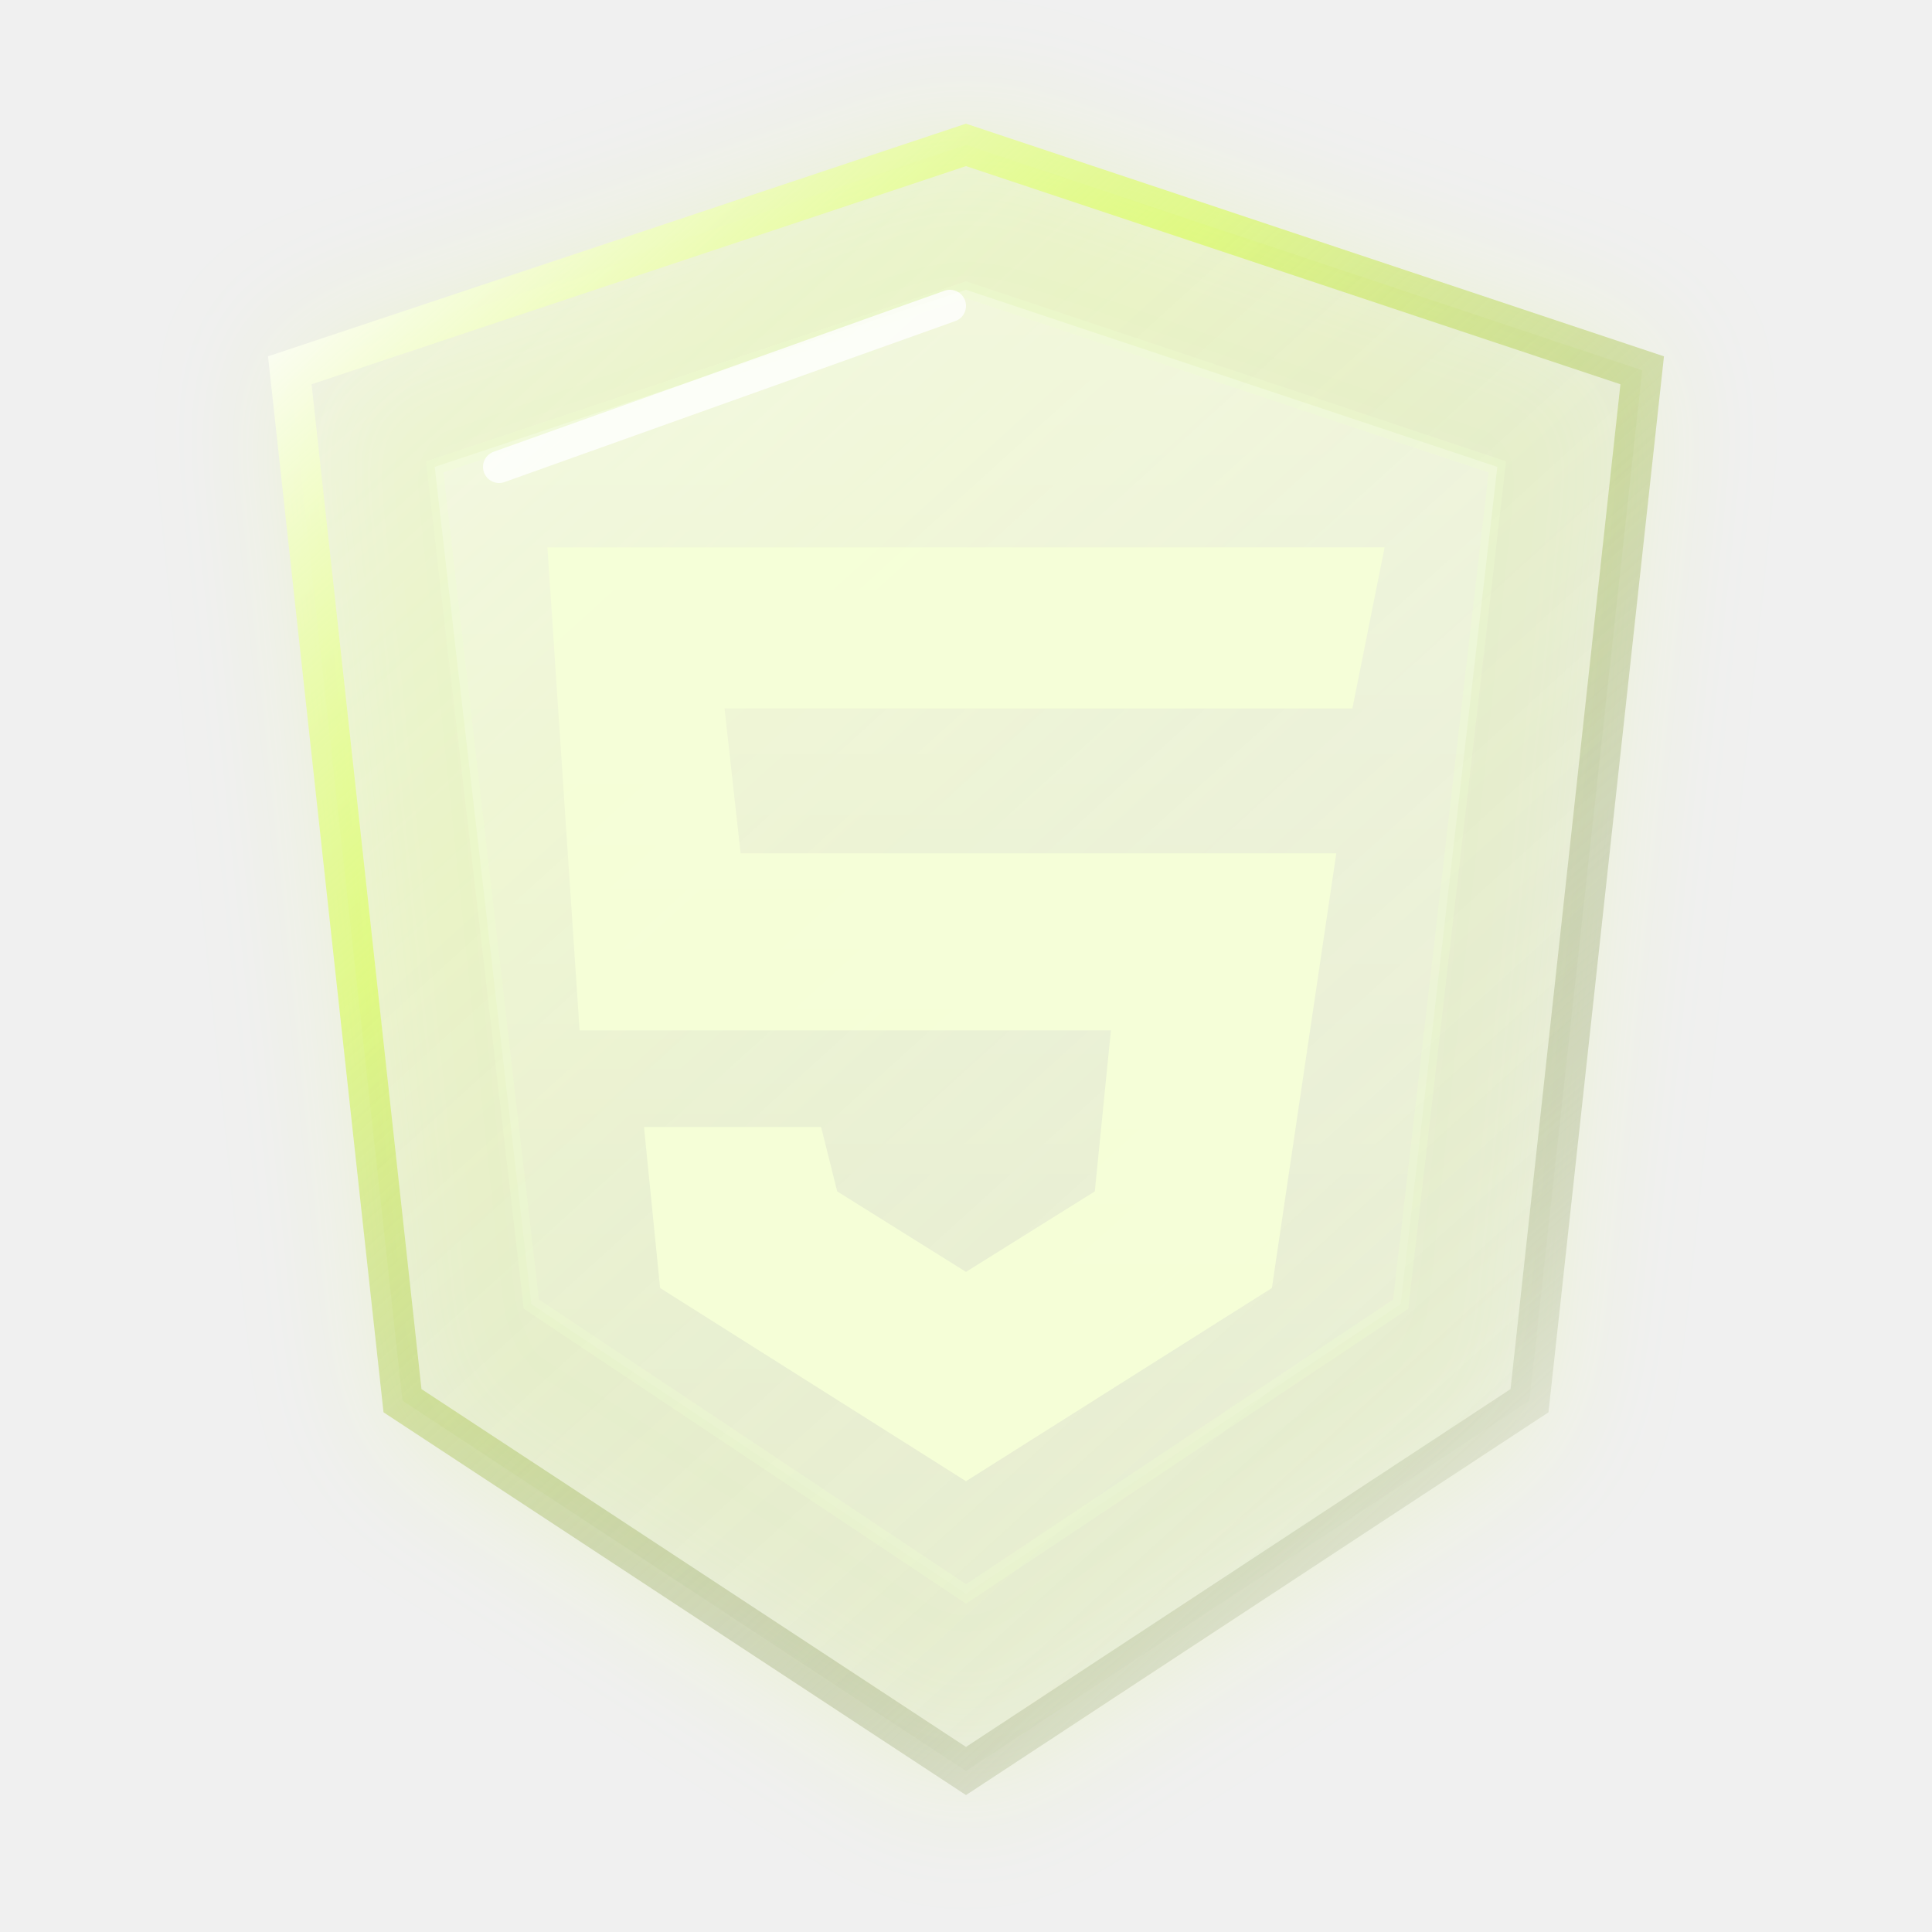
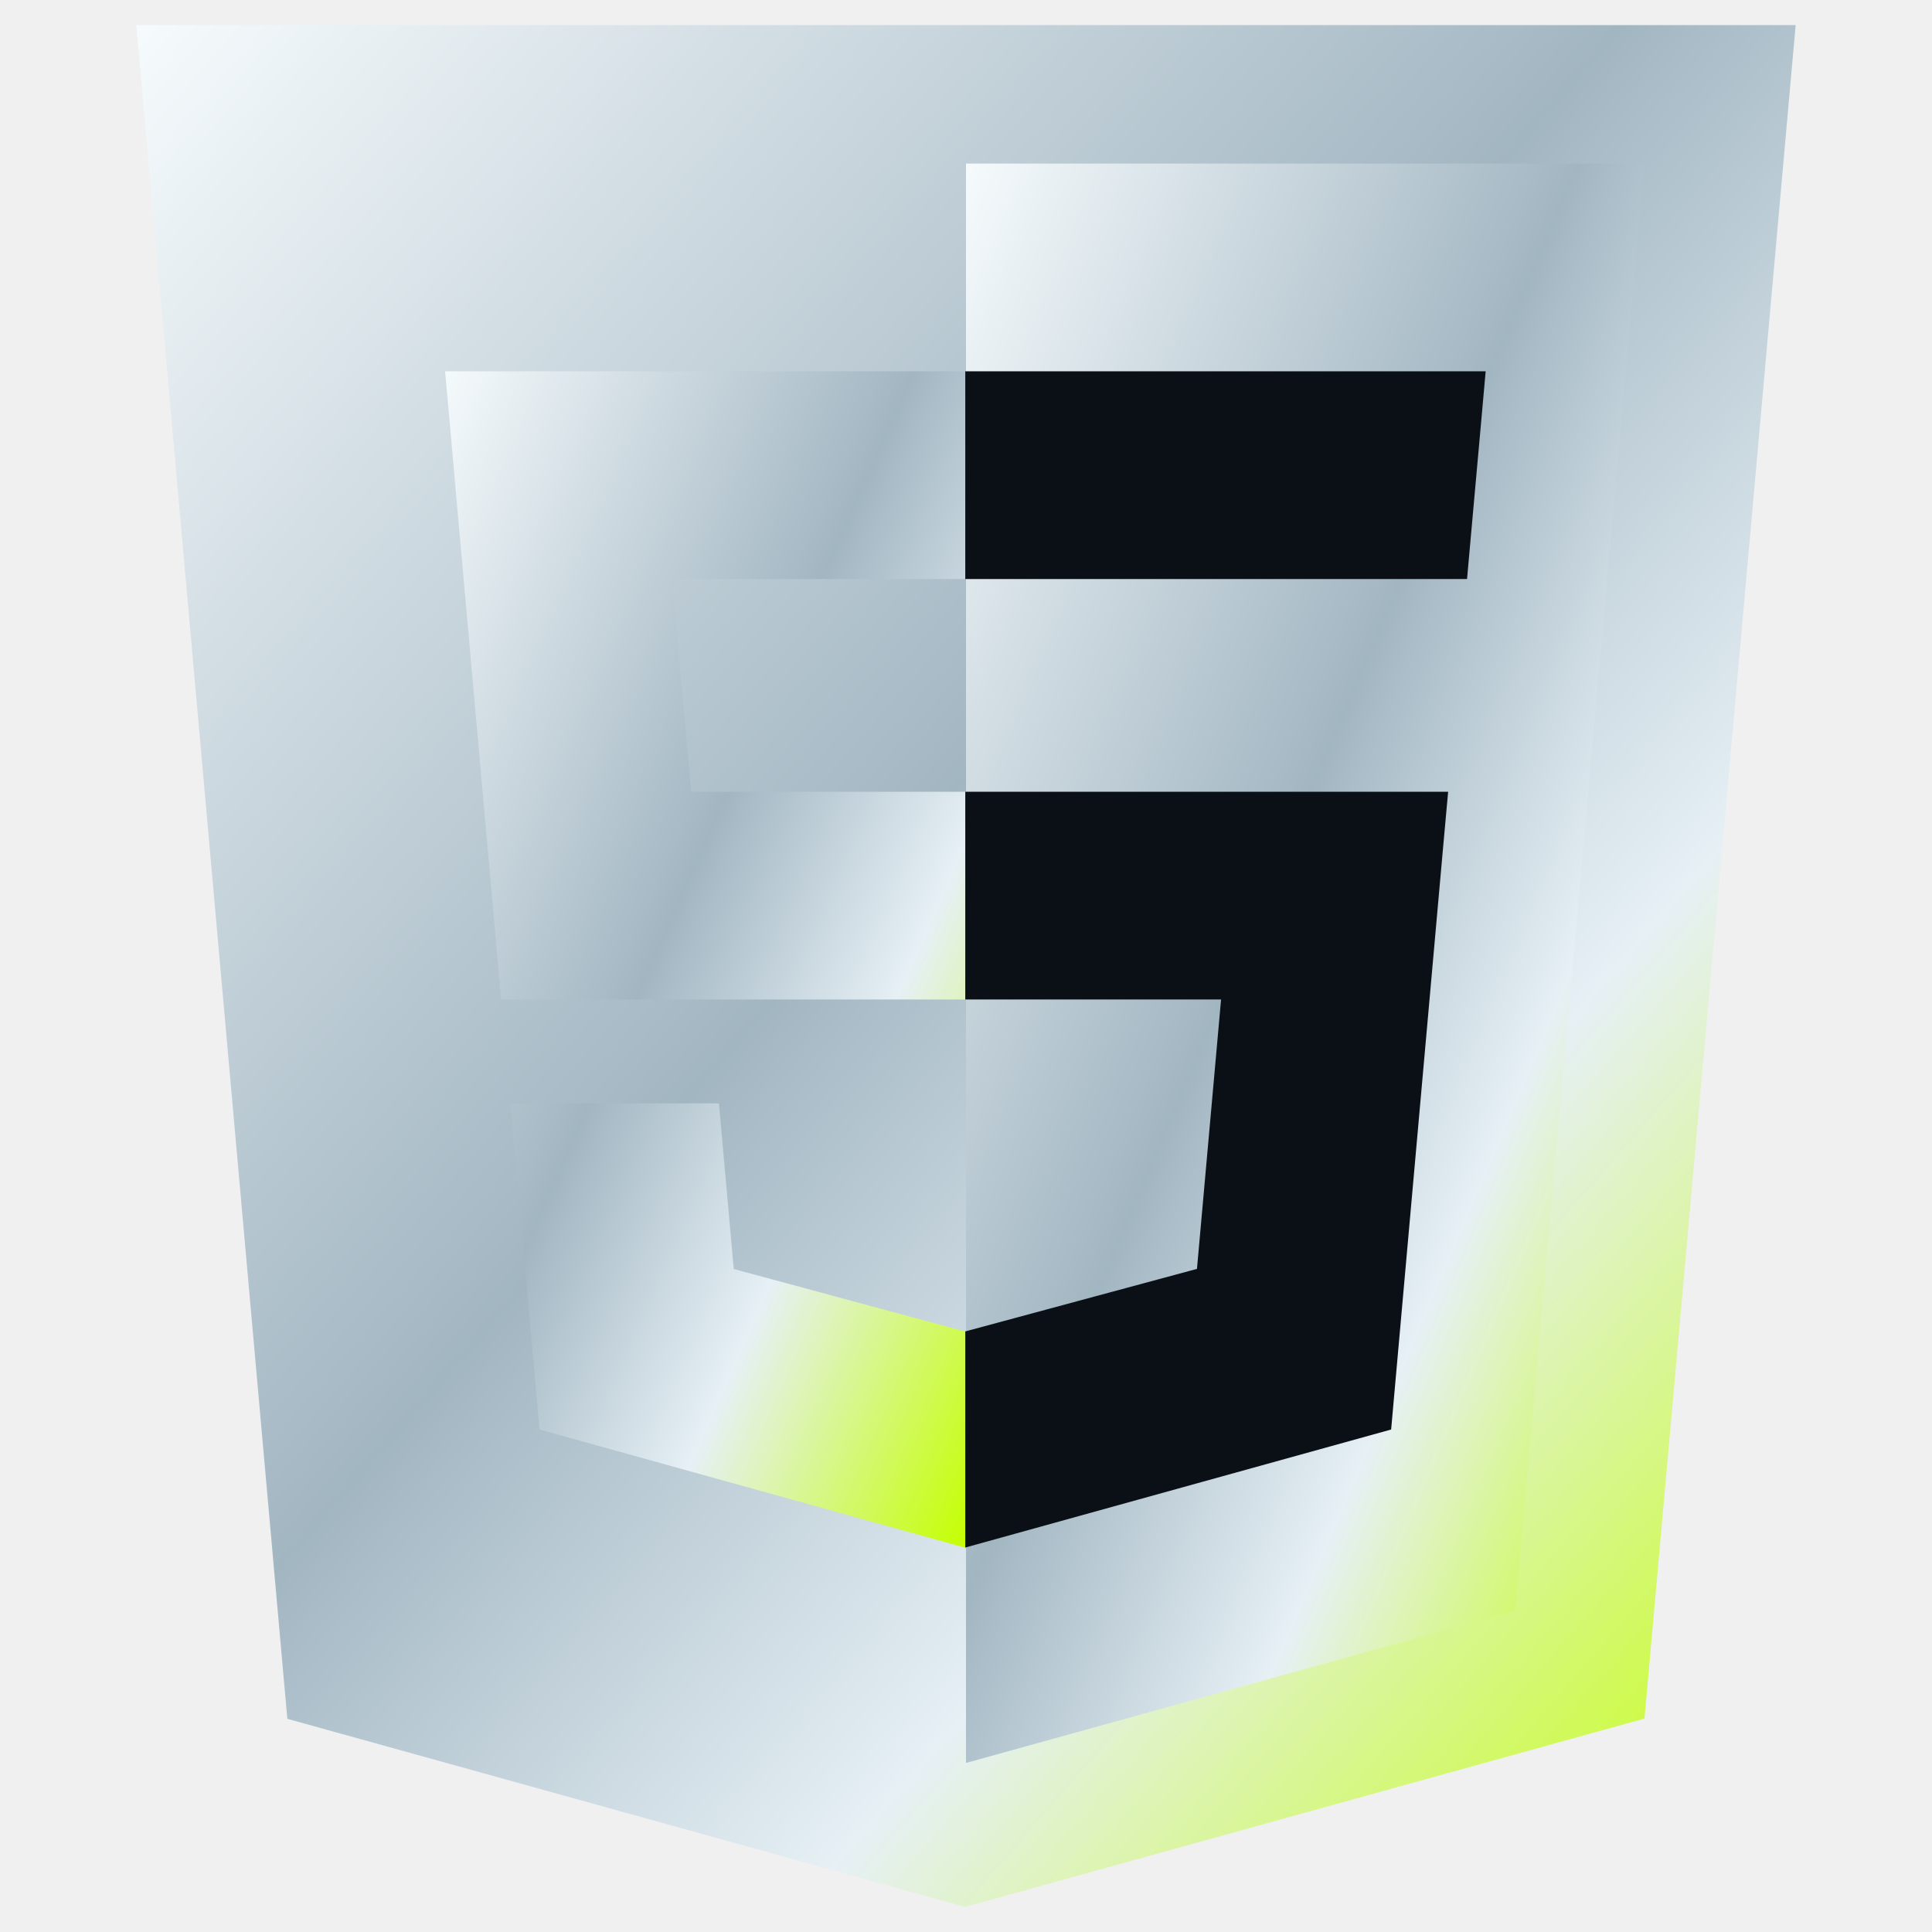
- <svg xmlns="http://www.w3.org/2000/svg" viewBox="0 0 120 120" role="img" aria-label="HTML5 glass technology icon">
+ <svg xmlns="http://www.w3.org/2000/svg" role="img" aria-label="html5 technology mark" viewBox="0 0 128 128">
  <defs>
-     <linearGradient id="g" x1=".12" y1="0" x2=".88" y2="1">
-       <stop stop-color="#fff" stop-opacity=".92" />
-       <stop offset=".3" stop-color="#d5ff3f" stop-opacity=".52" />
-       <stop offset=".68" stop-color="#74853e" stop-opacity=".24" />
-       <stop offset="1" stop-color="#fff" stop-opacity=".58" />
+     <linearGradient id="silver" x1="0" y1="0" x2="1" y2="1">
+       <stop stop-color="#f5fafc" />
+       <stop offset=".45" stop-color="#a2b6c2" />
+       <stop offset=".7" stop-color="#e6f0f5" />
+       <stop offset="1" stop-color="#c4ff00" />
    </linearGradient>
-     <linearGradient id="f" x2="0" y2="1">
-       <stop stop-color="#fff" stop-opacity=".37" />
-       <stop offset="1" stop-color="#fff" stop-opacity=".03" />
-     </linearGradient>
-     <filter id="s" x="-40%" y="-40%" width="180%" height="180%">
-       <feGaussianBlur stdDeviation="4" />
-     </filter>
  </defs>
-   <path d="m60 7 43 15-7 67-36 23-36-23-7-67Z" fill="#d5ff3f" opacity=".15" filter="url(#s)" />
-   <path d="m60 9 42 14-7 64-35 23-35-23-7-64Z" fill="url(#g)" fill-opacity=".19" stroke="url(#g)" stroke-width="2.5" />
-   <path d="m60 18 33 11-6 52-27 18-27-18-6-52Z" fill="url(#f)" stroke="#efffd1" stroke-opacity=".3" />
-   <path d="M34 34h52l-2 10H45l1 9h37l-4 27-19 12-19-12-1-10h11l1 4 8 5 8-5 1-10H36Z" fill="#f5ffd8" fill-opacity=".94" />
-   <path d="M31 29 59 19" stroke="#fff" stroke-width="2" stroke-linecap="round" opacity=".8" />
+   <path fill="url(#silver)" d="M19.037 113.876L9.032 1.661h109.936l-10.016 112.198-45.019 12.48z" />
+   <path fill="url(#silver)" d="M64 116.8l36.378-10.086 8.559-95.878H64z" />
+   <path fill="url(#silver)" d="M64 52.455H45.788L44.53 38.361H64V24.599H29.489l.33 3.692 3.382 37.927H64zm0 35.743l-.061.017-15.327-4.14-.979-10.975H33.816l1.928 21.609 28.193 7.826.063-.017z" />
+   <path fill="#0b1016" d="M63.952 52.455v13.763h16.947l-1.597 17.849-15.35 4.143v14.319l28.215-7.82.207-2.325 3.234-36.233.335-3.696h-3.708zm0-27.856v13.762h33.244l.276-3.092.628-6.978.329-3.692z" />
</svg>
